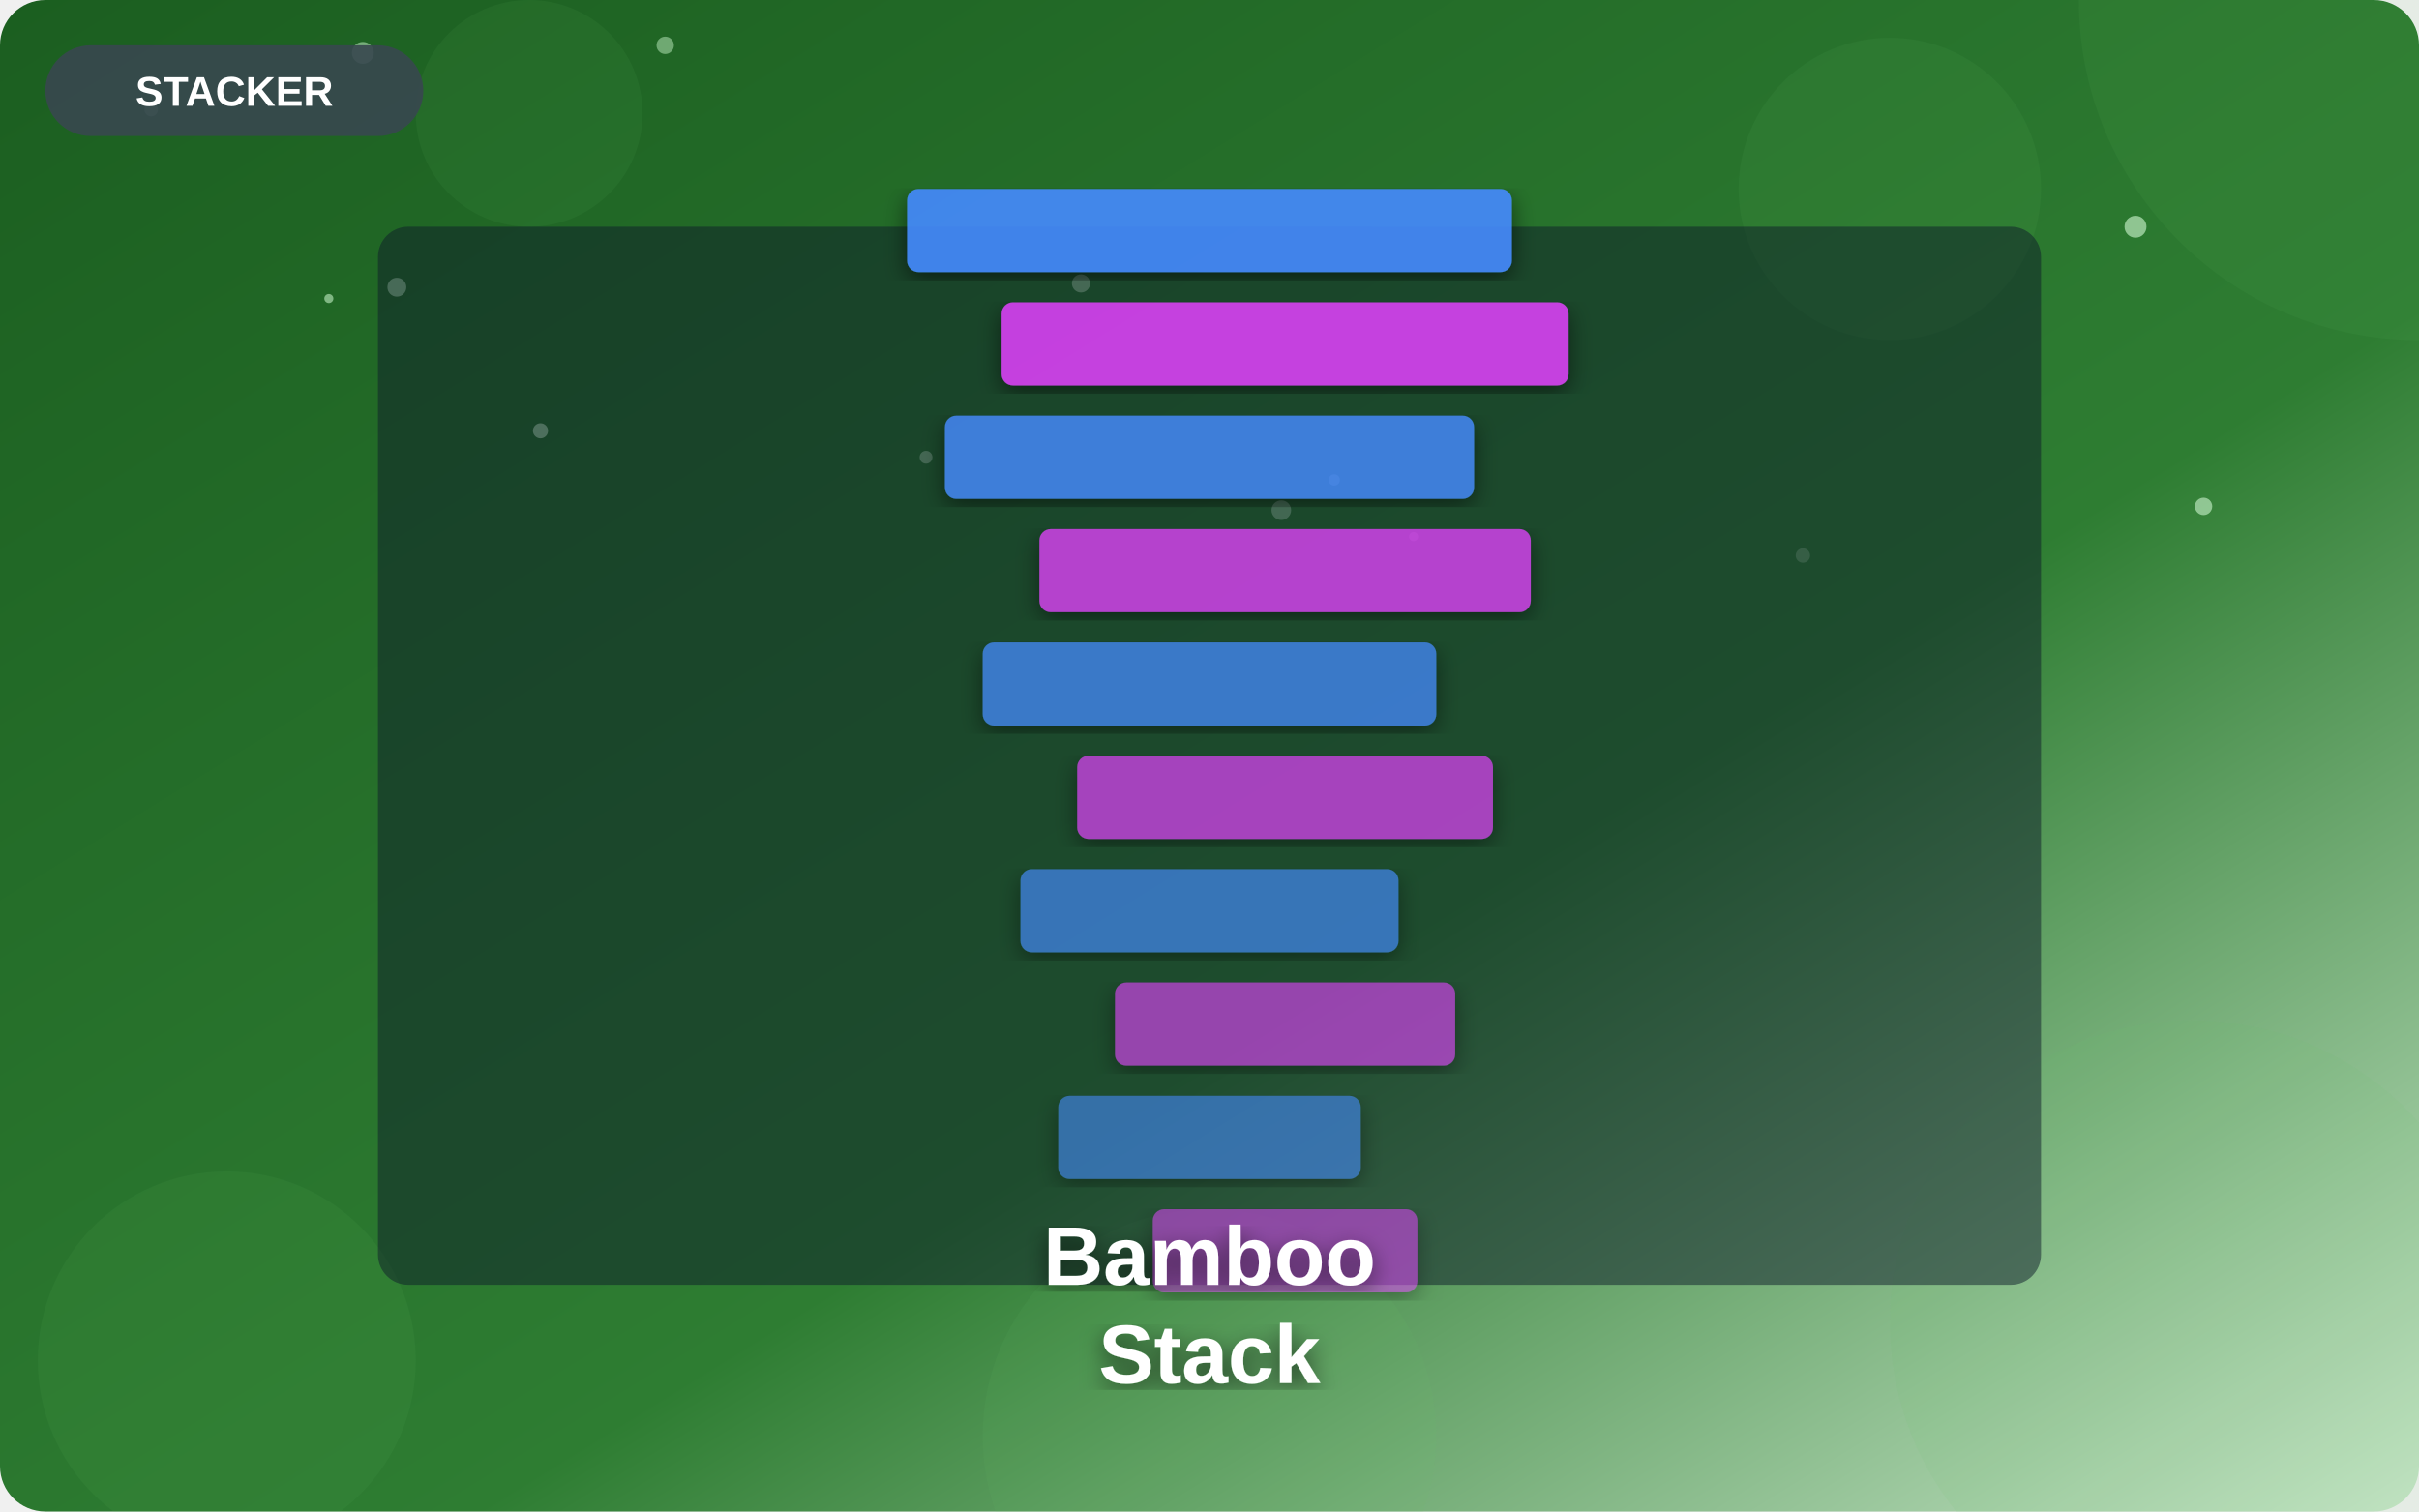
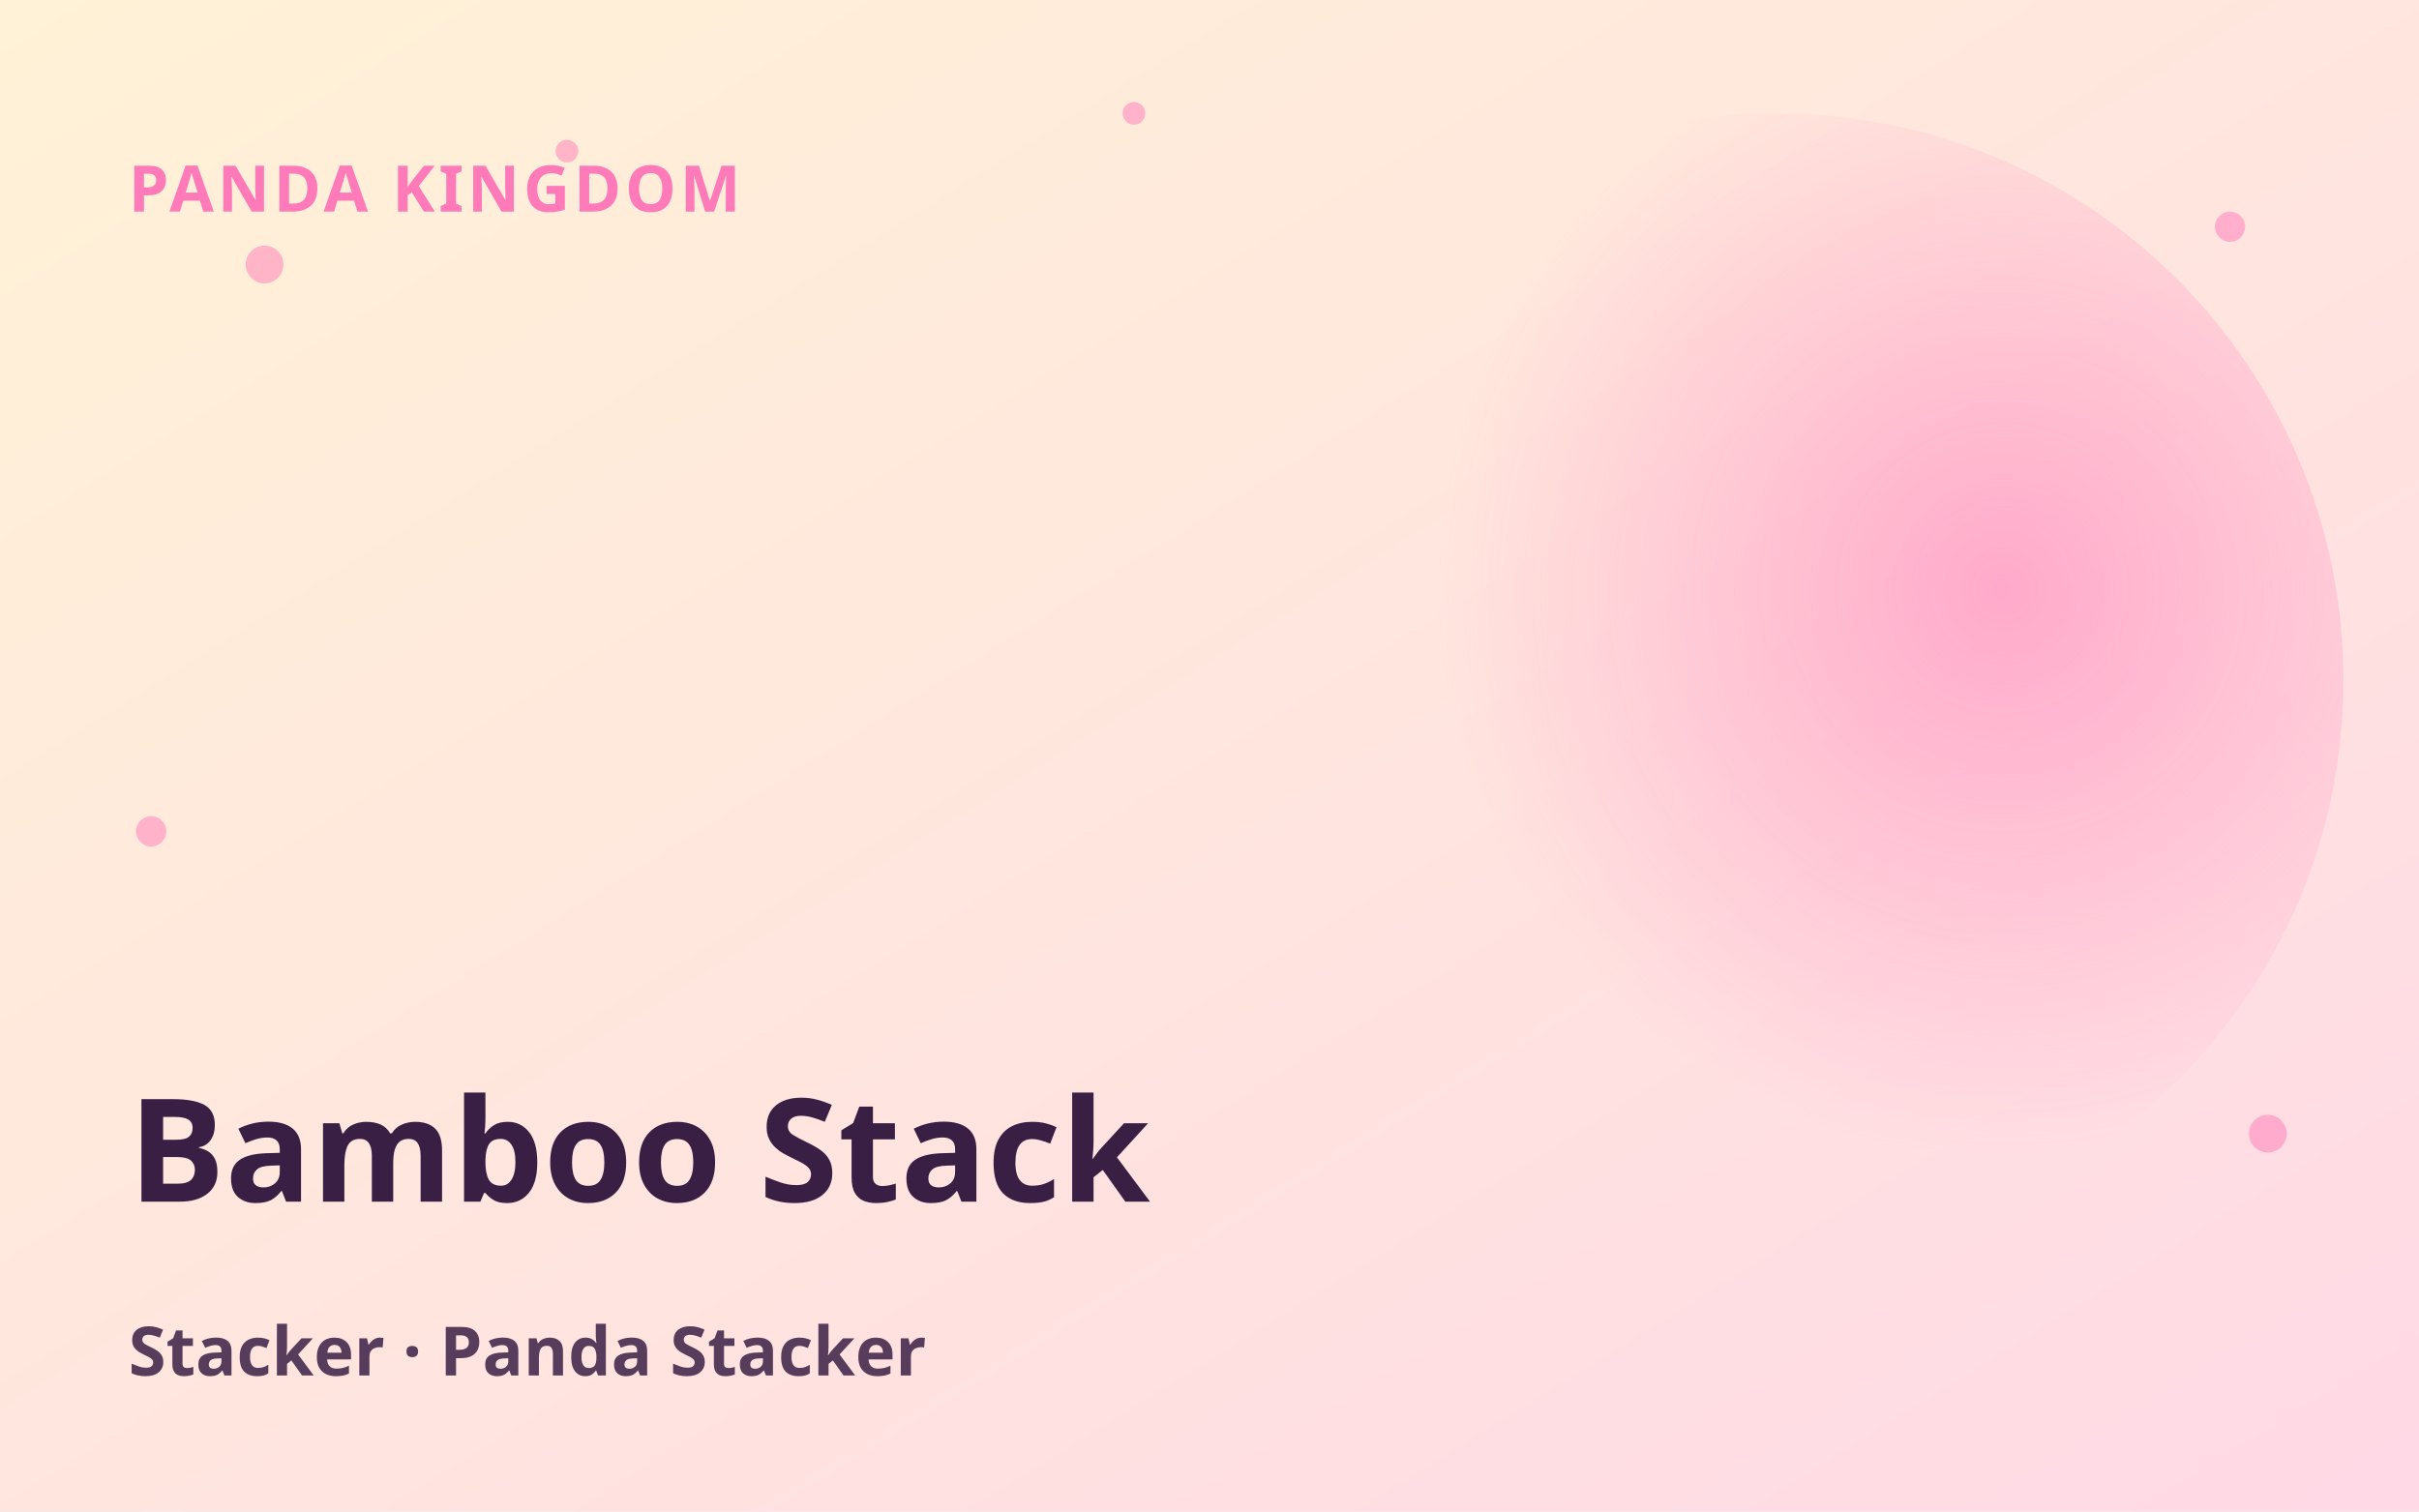
- <svg xmlns="http://www.w3.org/2000/svg" width="640" height="400" viewBox="0 0 640 400">
+ <svg xmlns="http://www.w3.org/2000/svg" viewBox="0 0 640 400" width="640" height="400" role="img" aria-label="Bamboo Stack">
  <defs>
-     <linearGradient id="bgbamboostack" x1="0" y1="0" x2="1" y2="1">
-       <stop offset="0" stop-color="#1b5e20" />
-       <stop offset=".6" stop-color="#2e7d32" />
-       <stop offset="1" stop-color="#c8e6c9" />
+     <linearGradient id="bg" x1="0" y1="0" x2="1" y2="1">
+       <stop offset="0" stop-color="#fff2d6" />
+       <stop offset="1" stop-color="#ffd9e6" />
    </linearGradient>
-     <filter id="ds">
-       <feDropShadow dx="0" dy="2" stdDeviation="3" flood-opacity=".6" />
-     </filter>
+     <radialGradient id="halo" cx="0.7" cy="0.42" r="0.5">
+       <stop offset="0" stop-color="#ff7ab8" stop-opacity="0.55" />
+       <stop offset="1" stop-color="#ff7ab8" stop-opacity="0" />
+     </radialGradient>
  </defs>
-   <rect width="640" height="400" fill="url(#bgbamboostack)" rx="12" />
-   <circle cx="580" cy="350" r="80" fill="#66bb6a" opacity="0.08" />
-   <circle cx="60" cy="360" r="50" fill="#66bb6a" opacity="0.08" />
-   <circle cx="320" cy="380" r="60" fill="#66bb6a" opacity="0.08" />
-   <circle cx="500" cy="50" r="40" fill="#66bb6a" opacity="0.08" />
-   <circle cx="140" cy="30" r="30" fill="#66bb6a" opacity="0.08" />
-   <circle cx="640" cy="0" r="90" fill="#66bb6a" opacity="0.08" />
-   <circle cx="143" cy="114" r="2.0" fill="#a5d6a7" opacity="0.81" />
-   <circle cx="353" cy="127" r="1.5" fill="#a5d6a7" opacity="0.68" />
-   <circle cx="96" cy="14" r="2.9" fill="#a5d6a7" opacity="0.66" />
-   <circle cx="477" cy="147" r="1.9" fill="#a5d6a7" opacity="0.41" />
-   <circle cx="105" cy="76" r="2.5" fill="#a5d6a7" opacity="0.73" />
-   <circle cx="40" cy="29" r="1.8" fill="#a5d6a7" opacity="0.45" />
-   <circle cx="87" cy="79" r="1.2" fill="#a5d6a7" opacity="0.72" />
-   <circle cx="245" cy="121" r="1.7" fill="#a5d6a7" opacity="0.66" />
-   <circle cx="339" cy="135" r="2.6" fill="#a5d6a7" opacity="0.63" />
-   <circle cx="176" cy="12" r="2.3" fill="#a5d6a7" opacity="0.59" />
-   <circle cx="374" cy="142" r="1.2" fill="#a5d6a7" opacity="0.50" />
-   <circle cx="565" cy="60" r="2.9" fill="#a5d6a7" opacity="0.82" />
-   <circle cx="583" cy="134" r="2.3" fill="#a5d6a7" opacity="0.81" />
-   <circle cx="286" cy="75" r="2.4" fill="#a5d6a7" opacity="0.68" />
-   <rect x="12" y="12" width="100" height="24" rx="12" fill="#37474f" opacity="0.9" />
-   <text x="62" y="28" fill="#fff" font-size="11" font-weight="700" text-anchor="middle" font-family="Arial,sans-serif">STACKER</text>
-   <rect x="100" y="60" width="440" height="280" rx="8" fill="#0d1b2a" opacity="0.5" />
-   <rect x="240" y="50" width="160" height="22" rx="3" fill="#448aff" opacity="0.90" filter="url(#ds)" />
-   <rect x="265" y="80" width="150" height="22" rx="3" fill="#e040fb" opacity="0.86" filter="url(#ds)" />
-   <rect x="250" y="110" width="140" height="22" rx="3" fill="#448aff" opacity="0.82" filter="url(#ds)" />
-   <rect x="275" y="140" width="130" height="22" rx="3" fill="#e040fb" opacity="0.78" filter="url(#ds)" />
-   <rect x="260" y="170" width="120" height="22" rx="3" fill="#448aff" opacity="0.74" filter="url(#ds)" />
-   <rect x="285" y="200" width="110" height="22" rx="3" fill="#e040fb" opacity="0.70" filter="url(#ds)" />
-   <rect x="270" y="230" width="100" height="22" rx="3" fill="#448aff" opacity="0.66" filter="url(#ds)" />
-   <rect x="295" y="260" width="90" height="22" rx="3" fill="#e040fb" opacity="0.62" filter="url(#ds)" />
-   <rect x="280" y="290" width="80" height="22" rx="3" fill="#448aff" opacity="0.58" filter="url(#ds)" />
-   <rect x="305" y="320" width="70" height="22" rx="3" fill="#e040fb" opacity="0.54" filter="url(#ds)" />
-   <text x="320" y="340" fill="#fff" font-size="22" font-weight="800" text-anchor="middle" font-family="Arial,sans-serif" filter="url(#ds)">Bamboo</text>
-   <text x="320" y="366" fill="#fff" font-size="22" font-weight="800" text-anchor="middle" font-family="Arial,sans-serif" filter="url(#ds)">Stack</text>
+   <rect width="640" height="400" fill="url(#bg)" />
+   <circle cx="470" cy="180" r="150" fill="url(#halo)" />
+   <g fill="#ff7ab8" opacity="0.5">
+     <circle cx="70" cy="70" r="5" />
+     <circle cx="150" cy="40" r="3" />
+     <circle cx="590" cy="60" r="4" />
+     <circle cx="300" cy="30" r="3" />
+     <circle cx="600" cy="300" r="5" />
+     <circle cx="40" cy="220" r="4" />
+   </g>
+   <text x="34" y="56" font-family="Outfit, Verdana, sans-serif" font-size="17" font-weight="800" fill="#ff7ab8" letter-spacing="1">PANDA KINGDOM</text>
+   <text x="34" y="318" font-family="Outfit, Verdana, sans-serif" font-size="38" font-weight="900" fill="#3a1f45">Bamboo Stack</text>
+   <text x="34" y="364" font-family="Outfit, Verdana, sans-serif" font-size="18" font-weight="700" fill="#3a1f45" opacity="0.85">Stacker · Panda Stacker</text>
</svg>
